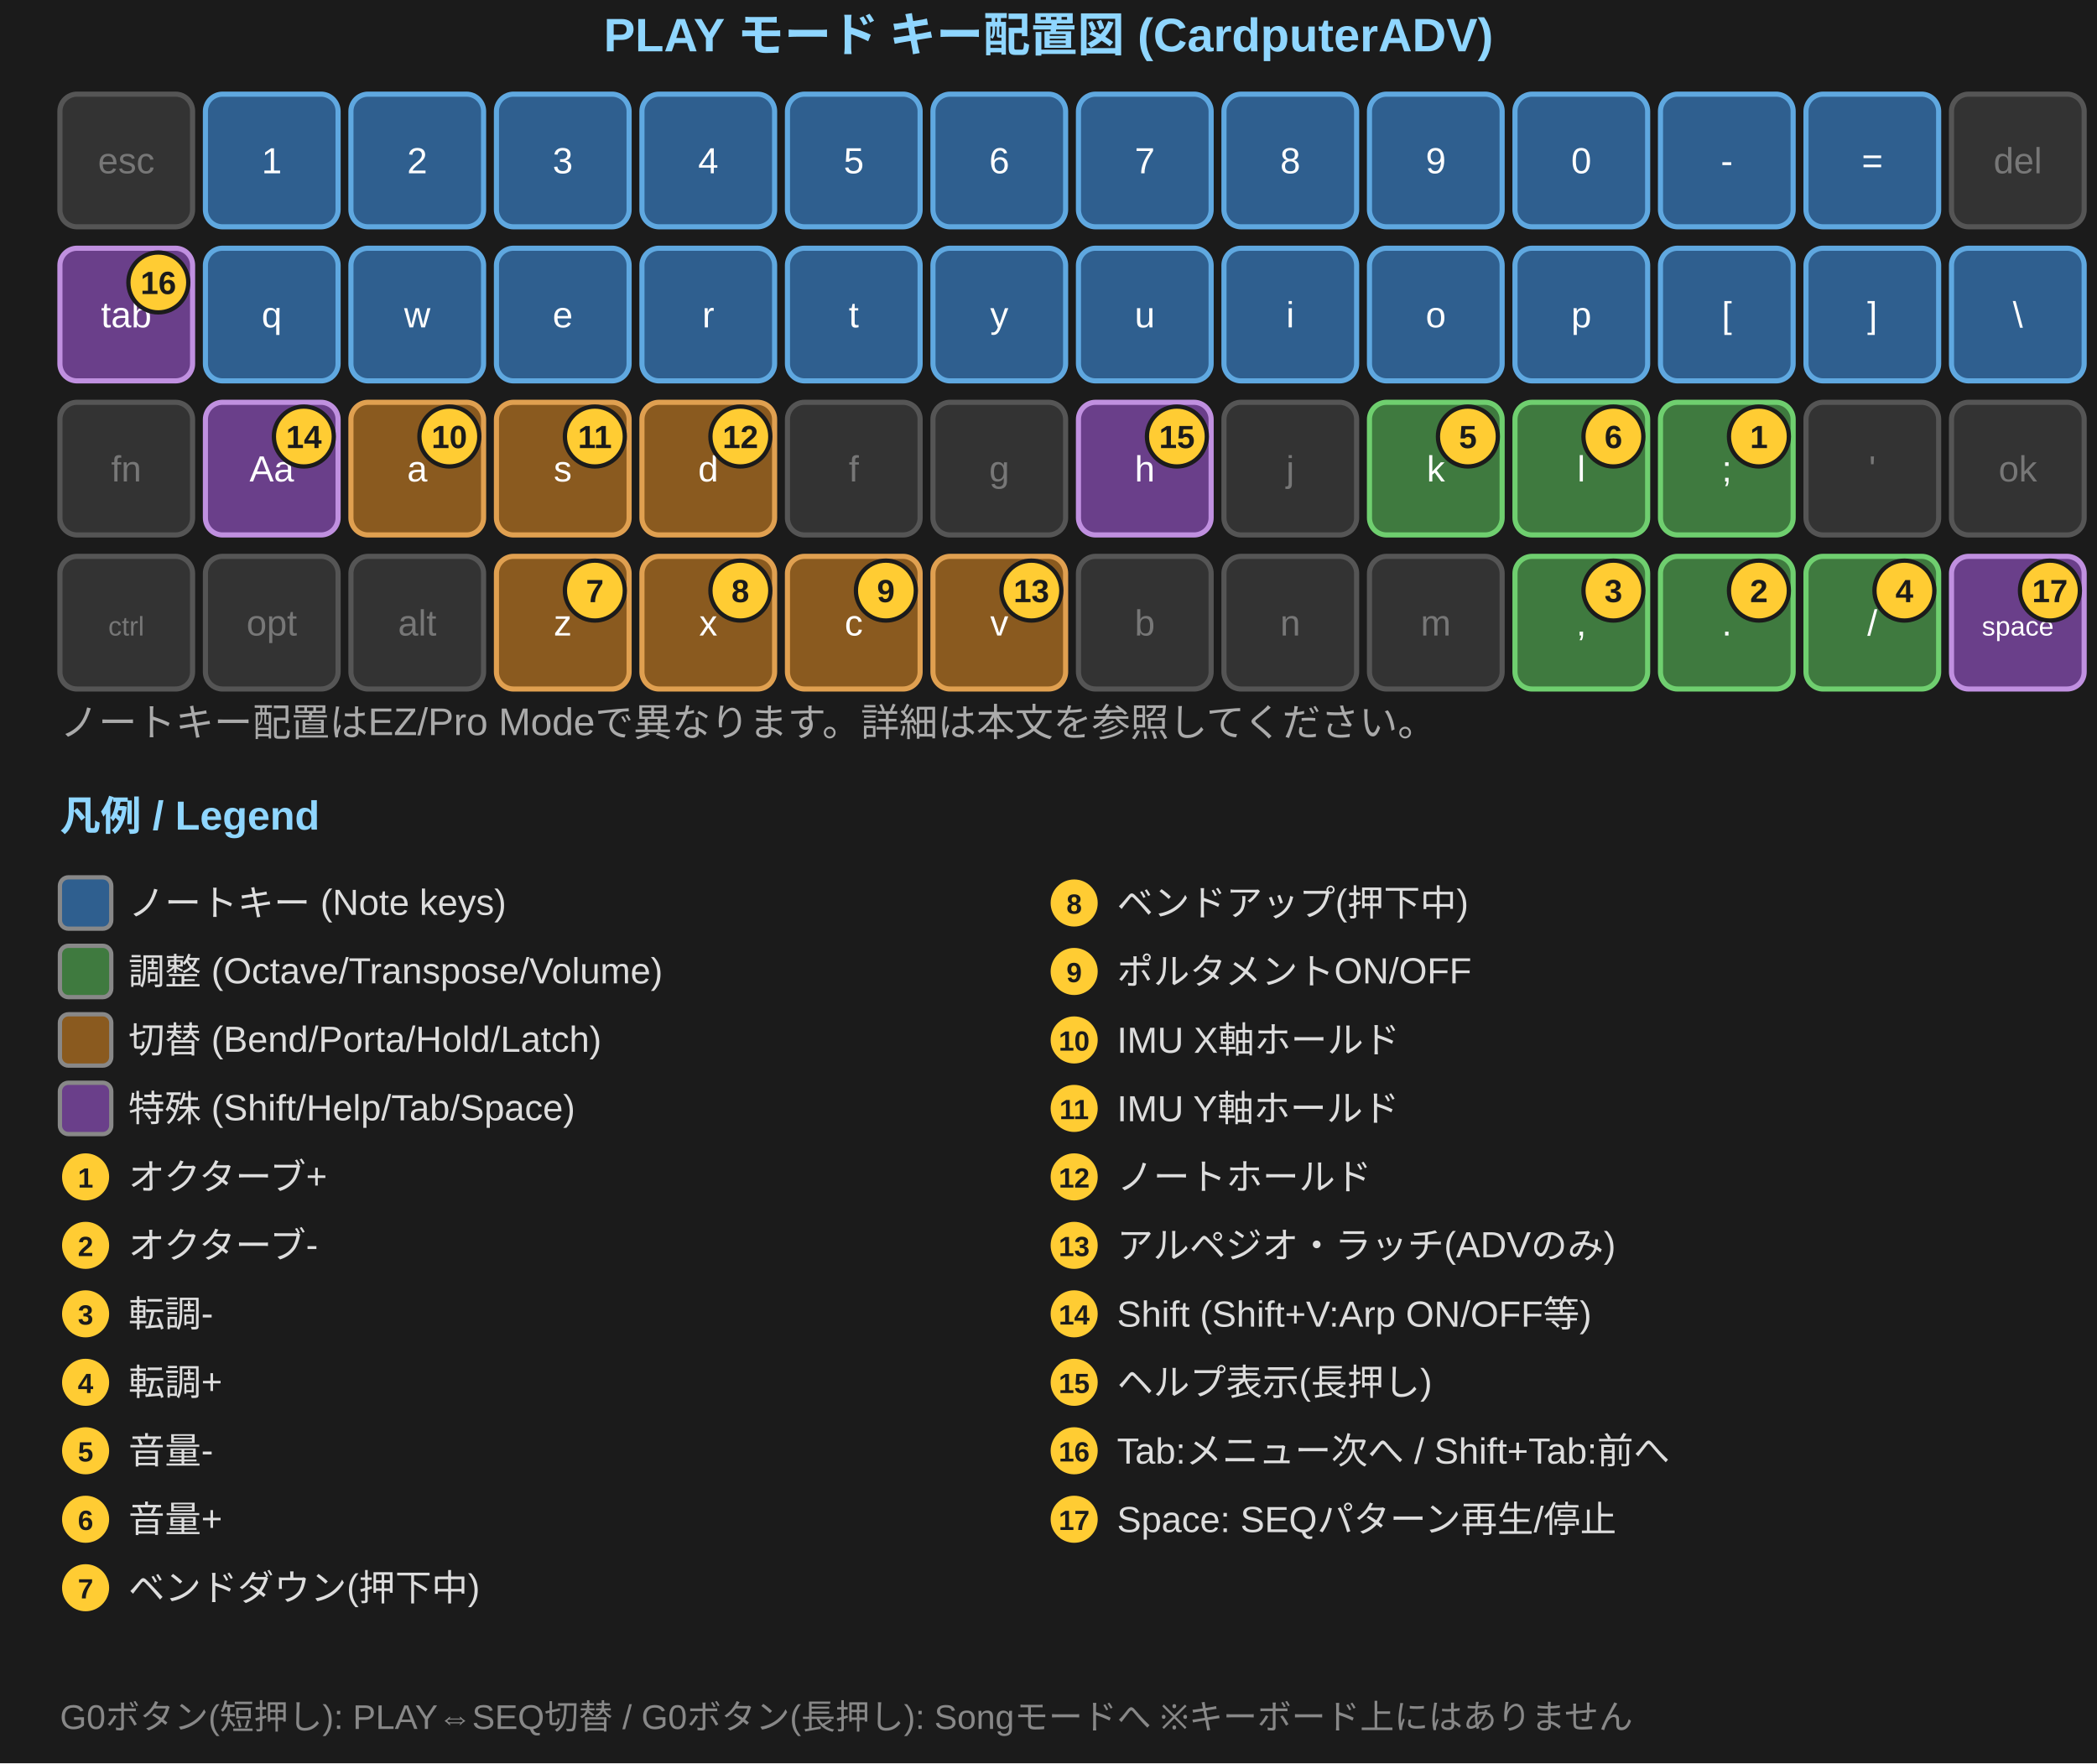
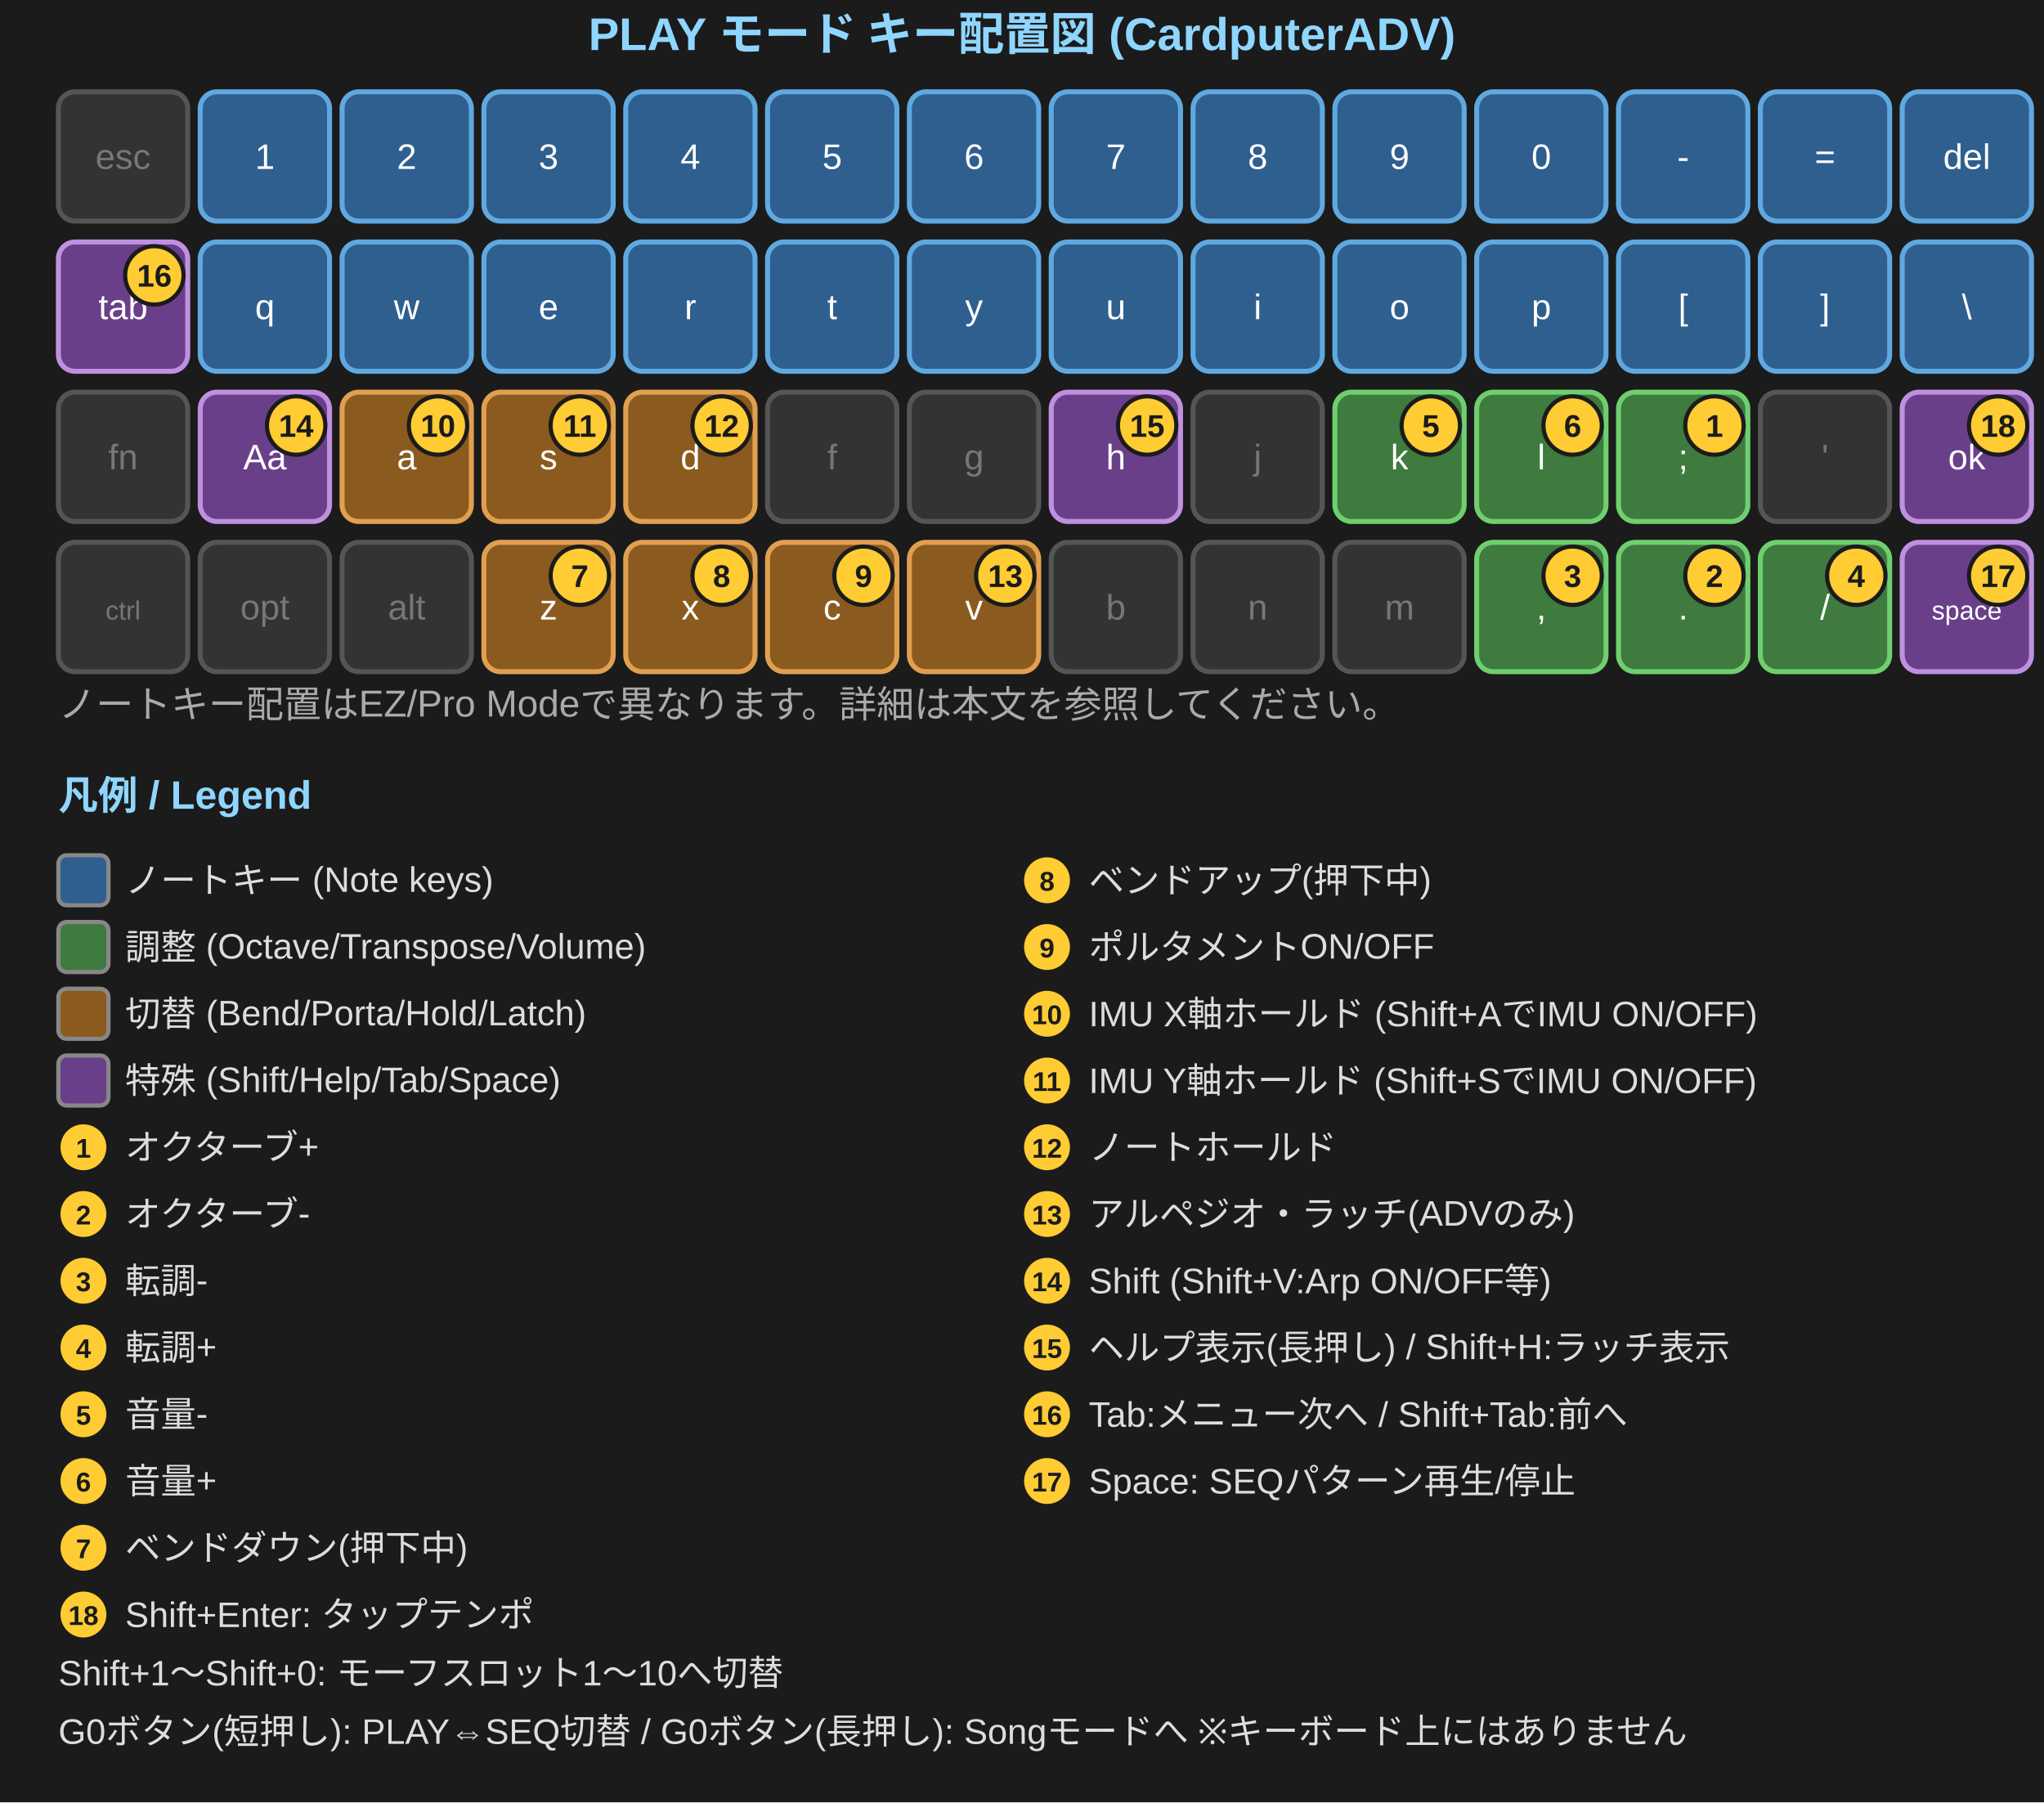
- <svg xmlns="http://www.w3.org/2000/svg" width="490" height="412" viewBox="0 0 490 412" font-family="Verdana, Arial, sans-serif">
-   <rect x="0" y="0" width="490" height="412" fill="#1b1b1b" />
+ <svg xmlns="http://www.w3.org/2000/svg" width="490" height="432" viewBox="0 0 490 432" font-family="Verdana, Arial, sans-serif">
+   <rect x="0" y="0" width="490" height="432" fill="#1b1b1b" />
  <text x="245.0" y="12" text-anchor="middle" font-size="11" fill="#8fd6ff" font-weight="bold">PLAY モード キー配置図 (CardputerADV)</text>
  <rect x="14.0" y="22" width="31.0" height="31" rx="4" fill="#333333" stroke="#555555" stroke-width="1.2" />
  <text x="29.5" y="40.5" text-anchor="middle" font-size="8.5" fill="#777777">esc</text>
  <rect x="48.0" y="22" width="31.0" height="31" rx="4" fill="#2f5f8f" stroke="#5fa8e0" stroke-width="1.2" />
  <text x="63.5" y="40.5" text-anchor="middle" font-size="8.5" fill="#ffffff">1</text>
  <rect x="82.0" y="22" width="31.0" height="31" rx="4" fill="#2f5f8f" stroke="#5fa8e0" stroke-width="1.2" />
  <text x="97.5" y="40.5" text-anchor="middle" font-size="8.5" fill="#ffffff">2</text>
  <rect x="116.0" y="22" width="31.0" height="31" rx="4" fill="#2f5f8f" stroke="#5fa8e0" stroke-width="1.2" />
  <text x="131.5" y="40.5" text-anchor="middle" font-size="8.5" fill="#ffffff">3</text>
  <rect x="150.0" y="22" width="31.0" height="31" rx="4" fill="#2f5f8f" stroke="#5fa8e0" stroke-width="1.2" />
  <text x="165.5" y="40.5" text-anchor="middle" font-size="8.5" fill="#ffffff">4</text>
  <rect x="184.0" y="22" width="31.0" height="31" rx="4" fill="#2f5f8f" stroke="#5fa8e0" stroke-width="1.2" />
  <text x="199.5" y="40.5" text-anchor="middle" font-size="8.5" fill="#ffffff">5</text>
  <rect x="218.0" y="22" width="31.0" height="31" rx="4" fill="#2f5f8f" stroke="#5fa8e0" stroke-width="1.2" />
  <text x="233.5" y="40.5" text-anchor="middle" font-size="8.5" fill="#ffffff">6</text>
  <rect x="252.0" y="22" width="31.0" height="31" rx="4" fill="#2f5f8f" stroke="#5fa8e0" stroke-width="1.2" />
  <text x="267.5" y="40.5" text-anchor="middle" font-size="8.5" fill="#ffffff">7</text>
  <rect x="286.0" y="22" width="31.0" height="31" rx="4" fill="#2f5f8f" stroke="#5fa8e0" stroke-width="1.2" />
  <text x="301.5" y="40.5" text-anchor="middle" font-size="8.5" fill="#ffffff">8</text>
  <rect x="320.0" y="22" width="31.0" height="31" rx="4" fill="#2f5f8f" stroke="#5fa8e0" stroke-width="1.2" />
  <text x="335.5" y="40.5" text-anchor="middle" font-size="8.5" fill="#ffffff">9</text>
  <rect x="354.0" y="22" width="31.0" height="31" rx="4" fill="#2f5f8f" stroke="#5fa8e0" stroke-width="1.2" />
  <text x="369.5" y="40.5" text-anchor="middle" font-size="8.5" fill="#ffffff">0</text>
  <rect x="388.0" y="22" width="31.0" height="31" rx="4" fill="#2f5f8f" stroke="#5fa8e0" stroke-width="1.2" />
  <text x="403.5" y="40.5" text-anchor="middle" font-size="8.5" fill="#ffffff">-</text>
  <rect x="422.0" y="22" width="31.0" height="31" rx="4" fill="#2f5f8f" stroke="#5fa8e0" stroke-width="1.2" />
  <text x="437.5" y="40.5" text-anchor="middle" font-size="8.5" fill="#ffffff">=</text>
-   <rect x="456.0" y="22" width="31.0" height="31" rx="4" fill="#333333" stroke="#555555" stroke-width="1.2" />
-   <text x="471.5" y="40.5" text-anchor="middle" font-size="8.5" fill="#777777">del</text>
+   <rect x="456.0" y="22" width="31.0" height="31" rx="4" fill="#2f5f8f" stroke="#5fa8e0" stroke-width="1.2" />
+   <text x="471.5" y="40.5" text-anchor="middle" font-size="8.5" fill="#ffffff">del</text>
  <rect x="14.0" y="58" width="31.0" height="31" rx="4" fill="#6a3f8a" stroke="#c090e0" stroke-width="1.2" />
  <text x="29.5" y="76.5" text-anchor="middle" font-size="8.5" fill="#ffffff">tab</text>
  <circle cx="37.0" cy="66.0" r="7" fill="#ffcc33" stroke="#1b1b1b" stroke-width="1" />
  <text x="37.0" y="68.7" text-anchor="middle" font-size="7.5" fill="#1b1b1b" font-weight="bold">16</text>
  <rect x="48.0" y="58" width="31.0" height="31" rx="4" fill="#2f5f8f" stroke="#5fa8e0" stroke-width="1.2" />
  <text x="63.5" y="76.5" text-anchor="middle" font-size="8.5" fill="#ffffff">q</text>
  <rect x="82.0" y="58" width="31.0" height="31" rx="4" fill="#2f5f8f" stroke="#5fa8e0" stroke-width="1.2" />
  <text x="97.5" y="76.5" text-anchor="middle" font-size="8.5" fill="#ffffff">w</text>
  <rect x="116.0" y="58" width="31.0" height="31" rx="4" fill="#2f5f8f" stroke="#5fa8e0" stroke-width="1.2" />
  <text x="131.5" y="76.5" text-anchor="middle" font-size="8.5" fill="#ffffff">e</text>
  <rect x="150.0" y="58" width="31.0" height="31" rx="4" fill="#2f5f8f" stroke="#5fa8e0" stroke-width="1.2" />
  <text x="165.5" y="76.5" text-anchor="middle" font-size="8.5" fill="#ffffff">r</text>
  <rect x="184.0" y="58" width="31.0" height="31" rx="4" fill="#2f5f8f" stroke="#5fa8e0" stroke-width="1.2" />
  <text x="199.5" y="76.5" text-anchor="middle" font-size="8.5" fill="#ffffff">t</text>
  <rect x="218.0" y="58" width="31.0" height="31" rx="4" fill="#2f5f8f" stroke="#5fa8e0" stroke-width="1.2" />
  <text x="233.5" y="76.5" text-anchor="middle" font-size="8.5" fill="#ffffff">y</text>
  <rect x="252.0" y="58" width="31.0" height="31" rx="4" fill="#2f5f8f" stroke="#5fa8e0" stroke-width="1.2" />
  <text x="267.5" y="76.5" text-anchor="middle" font-size="8.5" fill="#ffffff">u</text>
  <rect x="286.0" y="58" width="31.0" height="31" rx="4" fill="#2f5f8f" stroke="#5fa8e0" stroke-width="1.2" />
  <text x="301.5" y="76.5" text-anchor="middle" font-size="8.5" fill="#ffffff">i</text>
  <rect x="320.0" y="58" width="31.0" height="31" rx="4" fill="#2f5f8f" stroke="#5fa8e0" stroke-width="1.2" />
  <text x="335.5" y="76.5" text-anchor="middle" font-size="8.5" fill="#ffffff">o</text>
  <rect x="354.0" y="58" width="31.0" height="31" rx="4" fill="#2f5f8f" stroke="#5fa8e0" stroke-width="1.2" />
  <text x="369.5" y="76.5" text-anchor="middle" font-size="8.5" fill="#ffffff">p</text>
  <rect x="388.0" y="58" width="31.0" height="31" rx="4" fill="#2f5f8f" stroke="#5fa8e0" stroke-width="1.2" />
  <text x="403.5" y="76.5" text-anchor="middle" font-size="8.5" fill="#ffffff">[</text>
  <rect x="422.0" y="58" width="31.0" height="31" rx="4" fill="#2f5f8f" stroke="#5fa8e0" stroke-width="1.2" />
  <text x="437.5" y="76.5" text-anchor="middle" font-size="8.5" fill="#ffffff">]</text>
  <rect x="456.0" y="58" width="31.0" height="31" rx="4" fill="#2f5f8f" stroke="#5fa8e0" stroke-width="1.2" />
  <text x="471.5" y="76.5" text-anchor="middle" font-size="8.5" fill="#ffffff">\</text>
  <rect x="14.0" y="94" width="31.0" height="31" rx="4" fill="#333333" stroke="#555555" stroke-width="1.2" />
  <text x="29.5" y="112.5" text-anchor="middle" font-size="8.5" fill="#777777">fn</text>
  <rect x="48.0" y="94" width="31.0" height="31" rx="4" fill="#6a3f8a" stroke="#c090e0" stroke-width="1.2" />
  <text x="63.5" y="112.5" text-anchor="middle" font-size="8.5" fill="#ffffff">Aa</text>
  <circle cx="71.0" cy="102.0" r="7" fill="#ffcc33" stroke="#1b1b1b" stroke-width="1" />
  <text x="71.0" y="104.7" text-anchor="middle" font-size="7.5" fill="#1b1b1b" font-weight="bold">14</text>
  <rect x="82.0" y="94" width="31.0" height="31" rx="4" fill="#8a5a1f" stroke="#e0a050" stroke-width="1.2" />
  <text x="97.5" y="112.5" text-anchor="middle" font-size="8.5" fill="#ffffff">a</text>
  <circle cx="105.0" cy="102.0" r="7" fill="#ffcc33" stroke="#1b1b1b" stroke-width="1" />
  <text x="105.0" y="104.7" text-anchor="middle" font-size="7.5" fill="#1b1b1b" font-weight="bold">10</text>
  <rect x="116.0" y="94" width="31.0" height="31" rx="4" fill="#8a5a1f" stroke="#e0a050" stroke-width="1.2" />
  <text x="131.5" y="112.5" text-anchor="middle" font-size="8.5" fill="#ffffff">s</text>
  <circle cx="139.0" cy="102.0" r="7" fill="#ffcc33" stroke="#1b1b1b" stroke-width="1" />
  <text x="139.0" y="104.7" text-anchor="middle" font-size="7.5" fill="#1b1b1b" font-weight="bold">11</text>
  <rect x="150.0" y="94" width="31.0" height="31" rx="4" fill="#8a5a1f" stroke="#e0a050" stroke-width="1.2" />
  <text x="165.5" y="112.5" text-anchor="middle" font-size="8.5" fill="#ffffff">d</text>
  <circle cx="173.0" cy="102.0" r="7" fill="#ffcc33" stroke="#1b1b1b" stroke-width="1" />
  <text x="173.0" y="104.7" text-anchor="middle" font-size="7.5" fill="#1b1b1b" font-weight="bold">12</text>
  <rect x="184.0" y="94" width="31.0" height="31" rx="4" fill="#333333" stroke="#555555" stroke-width="1.2" />
  <text x="199.5" y="112.5" text-anchor="middle" font-size="8.5" fill="#777777">f</text>
  <rect x="218.0" y="94" width="31.0" height="31" rx="4" fill="#333333" stroke="#555555" stroke-width="1.2" />
  <text x="233.5" y="112.5" text-anchor="middle" font-size="8.5" fill="#777777">g</text>
  <rect x="252.0" y="94" width="31.0" height="31" rx="4" fill="#6a3f8a" stroke="#c090e0" stroke-width="1.2" />
  <text x="267.5" y="112.5" text-anchor="middle" font-size="8.5" fill="#ffffff">h</text>
  <circle cx="275.0" cy="102.0" r="7" fill="#ffcc33" stroke="#1b1b1b" stroke-width="1" />
  <text x="275.0" y="104.7" text-anchor="middle" font-size="7.5" fill="#1b1b1b" font-weight="bold">15</text>
  <rect x="286.0" y="94" width="31.0" height="31" rx="4" fill="#333333" stroke="#555555" stroke-width="1.2" />
  <text x="301.5" y="112.5" text-anchor="middle" font-size="8.5" fill="#777777">j</text>
  <rect x="320.0" y="94" width="31.0" height="31" rx="4" fill="#3f7a3f" stroke="#6fcf6f" stroke-width="1.2" />
  <text x="335.5" y="112.5" text-anchor="middle" font-size="8.5" fill="#ffffff">k</text>
  <circle cx="343.0" cy="102.0" r="7" fill="#ffcc33" stroke="#1b1b1b" stroke-width="1" />
  <text x="343.0" y="104.7" text-anchor="middle" font-size="7.5" fill="#1b1b1b" font-weight="bold">5</text>
  <rect x="354.0" y="94" width="31.0" height="31" rx="4" fill="#3f7a3f" stroke="#6fcf6f" stroke-width="1.2" />
  <text x="369.5" y="112.5" text-anchor="middle" font-size="8.5" fill="#ffffff">l</text>
  <circle cx="377.0" cy="102.0" r="7" fill="#ffcc33" stroke="#1b1b1b" stroke-width="1" />
  <text x="377.0" y="104.7" text-anchor="middle" font-size="7.5" fill="#1b1b1b" font-weight="bold">6</text>
  <rect x="388.0" y="94" width="31.0" height="31" rx="4" fill="#3f7a3f" stroke="#6fcf6f" stroke-width="1.2" />
  <text x="403.5" y="112.5" text-anchor="middle" font-size="8.5" fill="#ffffff">;</text>
  <circle cx="411.0" cy="102.0" r="7" fill="#ffcc33" stroke="#1b1b1b" stroke-width="1" />
  <text x="411.0" y="104.7" text-anchor="middle" font-size="7.5" fill="#1b1b1b" font-weight="bold">1</text>
  <rect x="422.0" y="94" width="31.0" height="31" rx="4" fill="#333333" stroke="#555555" stroke-width="1.2" />
  <text x="437.5" y="112.5" text-anchor="middle" font-size="8.5" fill="#777777">'</text>
-   <rect x="456.0" y="94" width="31.0" height="31" rx="4" fill="#333333" stroke="#555555" stroke-width="1.2" />
-   <text x="471.5" y="112.5" text-anchor="middle" font-size="8.5" fill="#777777">ok</text>
+   <rect x="456.0" y="94" width="31.0" height="31" rx="4" fill="#6a3f8a" stroke="#c090e0" stroke-width="1.2" />
+   <text x="471.5" y="112.5" text-anchor="middle" font-size="8.5" fill="#ffffff">ok</text>
+   <circle cx="479.0" cy="102.0" r="7" fill="#ffcc33" stroke="#1b1b1b" stroke-width="1" />
+   <text x="479.0" y="104.7" text-anchor="middle" font-size="7.5" fill="#1b1b1b" font-weight="bold">18</text>
  <rect x="14.0" y="130" width="31.0" height="31" rx="4" fill="#333333" stroke="#555555" stroke-width="1.2" />
  <text x="29.5" y="148.5" text-anchor="middle" font-size="6.3" fill="#777777">ctrl</text>
  <rect x="48.0" y="130" width="31.0" height="31" rx="4" fill="#333333" stroke="#555555" stroke-width="1.2" />
  <text x="63.5" y="148.5" text-anchor="middle" font-size="8.5" fill="#777777">opt</text>
  <rect x="82.0" y="130" width="31.0" height="31" rx="4" fill="#333333" stroke="#555555" stroke-width="1.2" />
  <text x="97.5" y="148.5" text-anchor="middle" font-size="8.5" fill="#777777">alt</text>
  <rect x="116.0" y="130" width="31.0" height="31" rx="4" fill="#8a5a1f" stroke="#e0a050" stroke-width="1.2" />
  <text x="131.5" y="148.5" text-anchor="middle" font-size="8.5" fill="#ffffff">z</text>
  <circle cx="139.0" cy="138.0" r="7" fill="#ffcc33" stroke="#1b1b1b" stroke-width="1" />
  <text x="139.0" y="140.7" text-anchor="middle" font-size="7.5" fill="#1b1b1b" font-weight="bold">7</text>
  <rect x="150.0" y="130" width="31.0" height="31" rx="4" fill="#8a5a1f" stroke="#e0a050" stroke-width="1.2" />
  <text x="165.5" y="148.5" text-anchor="middle" font-size="8.5" fill="#ffffff">x</text>
  <circle cx="173.0" cy="138.0" r="7" fill="#ffcc33" stroke="#1b1b1b" stroke-width="1" />
  <text x="173.0" y="140.7" text-anchor="middle" font-size="7.5" fill="#1b1b1b" font-weight="bold">8</text>
  <rect x="184.0" y="130" width="31.0" height="31" rx="4" fill="#8a5a1f" stroke="#e0a050" stroke-width="1.2" />
  <text x="199.5" y="148.5" text-anchor="middle" font-size="8.5" fill="#ffffff">c</text>
  <circle cx="207.0" cy="138.0" r="7" fill="#ffcc33" stroke="#1b1b1b" stroke-width="1" />
  <text x="207.0" y="140.7" text-anchor="middle" font-size="7.5" fill="#1b1b1b" font-weight="bold">9</text>
  <rect x="218.0" y="130" width="31.0" height="31" rx="4" fill="#8a5a1f" stroke="#e0a050" stroke-width="1.2" />
  <text x="233.5" y="148.5" text-anchor="middle" font-size="8.5" fill="#ffffff">v</text>
  <circle cx="241.0" cy="138.0" r="7" fill="#ffcc33" stroke="#1b1b1b" stroke-width="1" />
  <text x="241.0" y="140.7" text-anchor="middle" font-size="7.5" fill="#1b1b1b" font-weight="bold">13</text>
  <rect x="252.0" y="130" width="31.0" height="31" rx="4" fill="#333333" stroke="#555555" stroke-width="1.2" />
  <text x="267.5" y="148.5" text-anchor="middle" font-size="8.5" fill="#777777">b</text>
  <rect x="286.0" y="130" width="31.0" height="31" rx="4" fill="#333333" stroke="#555555" stroke-width="1.2" />
  <text x="301.5" y="148.5" text-anchor="middle" font-size="8.5" fill="#777777">n</text>
  <rect x="320.0" y="130" width="31.0" height="31" rx="4" fill="#333333" stroke="#555555" stroke-width="1.2" />
  <text x="335.5" y="148.5" text-anchor="middle" font-size="8.5" fill="#777777">m</text>
  <rect x="354.0" y="130" width="31.0" height="31" rx="4" fill="#3f7a3f" stroke="#6fcf6f" stroke-width="1.2" />
  <text x="369.5" y="148.5" text-anchor="middle" font-size="8.5" fill="#ffffff">,</text>
  <circle cx="377.0" cy="138.0" r="7" fill="#ffcc33" stroke="#1b1b1b" stroke-width="1" />
  <text x="377.0" y="140.7" text-anchor="middle" font-size="7.5" fill="#1b1b1b" font-weight="bold">3</text>
  <rect x="388.0" y="130" width="31.0" height="31" rx="4" fill="#3f7a3f" stroke="#6fcf6f" stroke-width="1.2" />
  <text x="403.5" y="148.5" text-anchor="middle" font-size="8.5" fill="#ffffff">.</text>
  <circle cx="411.0" cy="138.0" r="7" fill="#ffcc33" stroke="#1b1b1b" stroke-width="1" />
  <text x="411.0" y="140.7" text-anchor="middle" font-size="7.5" fill="#1b1b1b" font-weight="bold">2</text>
  <rect x="422.0" y="130" width="31.0" height="31" rx="4" fill="#3f7a3f" stroke="#6fcf6f" stroke-width="1.2" />
  <text x="437.5" y="148.5" text-anchor="middle" font-size="8.5" fill="#ffffff">/</text>
  <circle cx="445.0" cy="138.0" r="7" fill="#ffcc33" stroke="#1b1b1b" stroke-width="1" />
  <text x="445.0" y="140.7" text-anchor="middle" font-size="7.5" fill="#1b1b1b" font-weight="bold">4</text>
  <rect x="456.0" y="130" width="31.0" height="31" rx="4" fill="#6a3f8a" stroke="#c090e0" stroke-width="1.2" />
  <text x="471.5" y="148.5" text-anchor="middle" font-size="6.3" fill="#ffffff">space</text>
  <circle cx="479.0" cy="138.0" r="7" fill="#ffcc33" stroke="#1b1b1b" stroke-width="1" />
  <text x="479.0" y="140.7" text-anchor="middle" font-size="7.5" fill="#1b1b1b" font-weight="bold">17</text>
  <text x="14" y="172" font-size="9" fill="#aaaaaa">ノートキー配置はEZ/Pro Modeで異なります。詳細は本文を参照してください。</text>
  <text x="14" y="194" font-size="9.5" fill="#8fd6ff" font-weight="bold">凡例 / Legend</text>
  <rect x="14.0" y="205" width="12" height="12" rx="2" fill="#2f5f8f" stroke="#888" stroke-width="1" />
  <text x="30.0" y="214" font-size="8.5" fill="#dddddd">ノートキー (Note keys)</text>
  <rect x="14.0" y="221" width="12" height="12" rx="2" fill="#3f7a3f" stroke="#888" stroke-width="1" />
  <text x="30.0" y="230" font-size="8.5" fill="#dddddd">調整 (Octave/Transpose/Volume)</text>
  <rect x="14.0" y="237" width="12" height="12" rx="2" fill="#8a5a1f" stroke="#888" stroke-width="1" />
  <text x="30.0" y="246" font-size="8.5" fill="#dddddd">切替 (Bend/Porta/Hold/Latch)</text>
  <rect x="14.0" y="253" width="12" height="12" rx="2" fill="#6a3f8a" stroke="#888" stroke-width="1" />
  <text x="30.0" y="262" font-size="8.5" fill="#dddddd">特殊 (Shift/Help/Tab/Space)</text>
  <circle cx="20.0" cy="275" r="6" fill="#ffcc33" stroke="#1b1b1b" stroke-width="1" />
  <text x="20.0" y="277.5" text-anchor="middle" font-size="6.5" fill="#1b1b1b" font-weight="bold">1</text>
  <text x="30.0" y="278" font-size="8.5" fill="#dddddd">オクターブ+</text>
  <circle cx="20.0" cy="291" r="6" fill="#ffcc33" stroke="#1b1b1b" stroke-width="1" />
  <text x="20.0" y="293.5" text-anchor="middle" font-size="6.5" fill="#1b1b1b" font-weight="bold">2</text>
  <text x="30.0" y="294" font-size="8.5" fill="#dddddd">オクターブ-</text>
  <circle cx="20.0" cy="307" r="6" fill="#ffcc33" stroke="#1b1b1b" stroke-width="1" />
  <text x="20.0" y="309.5" text-anchor="middle" font-size="6.5" fill="#1b1b1b" font-weight="bold">3</text>
  <text x="30.0" y="310" font-size="8.5" fill="#dddddd">転調-</text>
  <circle cx="20.0" cy="323" r="6" fill="#ffcc33" stroke="#1b1b1b" stroke-width="1" />
  <text x="20.0" y="325.5" text-anchor="middle" font-size="6.5" fill="#1b1b1b" font-weight="bold">4</text>
  <text x="30.0" y="326" font-size="8.5" fill="#dddddd">転調+</text>
  <circle cx="20.0" cy="339" r="6" fill="#ffcc33" stroke="#1b1b1b" stroke-width="1" />
  <text x="20.0" y="341.5" text-anchor="middle" font-size="6.5" fill="#1b1b1b" font-weight="bold">5</text>
  <text x="30.0" y="342" font-size="8.5" fill="#dddddd">音量-</text>
  <circle cx="20.0" cy="355" r="6" fill="#ffcc33" stroke="#1b1b1b" stroke-width="1" />
  <text x="20.0" y="357.5" text-anchor="middle" font-size="6.5" fill="#1b1b1b" font-weight="bold">6</text>
  <text x="30.0" y="358" font-size="8.5" fill="#dddddd">音量+</text>
  <circle cx="20.0" cy="371" r="6" fill="#ffcc33" stroke="#1b1b1b" stroke-width="1" />
  <text x="20.0" y="373.5" text-anchor="middle" font-size="6.5" fill="#1b1b1b" font-weight="bold">7</text>
  <text x="30.0" y="374" font-size="8.5" fill="#dddddd">ベンドダウン(押下中)</text>
+   <circle cx="20.0" cy="387" r="6" fill="#ffcc33" stroke="#1b1b1b" stroke-width="1" />
+   <text x="20.0" y="389.5" text-anchor="middle" font-size="6.5" fill="#1b1b1b" font-weight="bold">18</text>
+   <text x="30.0" y="390" font-size="8.5" fill="#dddddd">Shift+Enter: タップテンポ</text>
  <circle cx="251.0" cy="211" r="6" fill="#ffcc33" stroke="#1b1b1b" stroke-width="1" />
  <text x="251.0" y="213.5" text-anchor="middle" font-size="6.5" fill="#1b1b1b" font-weight="bold">8</text>
  <text x="261.0" y="214" font-size="8.5" fill="#dddddd">ベンドアップ(押下中)</text>
  <circle cx="251.0" cy="227" r="6" fill="#ffcc33" stroke="#1b1b1b" stroke-width="1" />
  <text x="251.0" y="229.5" text-anchor="middle" font-size="6.5" fill="#1b1b1b" font-weight="bold">9</text>
  <text x="261.0" y="230" font-size="8.5" fill="#dddddd">ポルタメントON/OFF</text>
  <circle cx="251.0" cy="243" r="6" fill="#ffcc33" stroke="#1b1b1b" stroke-width="1" />
  <text x="251.0" y="245.5" text-anchor="middle" font-size="6.5" fill="#1b1b1b" font-weight="bold">10</text>
-   <text x="261.0" y="246" font-size="8.5" fill="#dddddd">IMU X軸ホールド</text>
+   <text x="261.0" y="246" font-size="8.5" fill="#dddddd">IMU X軸ホールド (Shift+AでIMU ON/OFF)</text>
  <circle cx="251.0" cy="259" r="6" fill="#ffcc33" stroke="#1b1b1b" stroke-width="1" />
  <text x="251.0" y="261.5" text-anchor="middle" font-size="6.5" fill="#1b1b1b" font-weight="bold">11</text>
-   <text x="261.0" y="262" font-size="8.5" fill="#dddddd">IMU Y軸ホールド</text>
+   <text x="261.0" y="262" font-size="8.5" fill="#dddddd">IMU Y軸ホールド (Shift+SでIMU ON/OFF)</text>
  <circle cx="251.0" cy="275" r="6" fill="#ffcc33" stroke="#1b1b1b" stroke-width="1" />
  <text x="251.0" y="277.5" text-anchor="middle" font-size="6.5" fill="#1b1b1b" font-weight="bold">12</text>
  <text x="261.0" y="278" font-size="8.5" fill="#dddddd">ノートホールド</text>
  <circle cx="251.0" cy="291" r="6" fill="#ffcc33" stroke="#1b1b1b" stroke-width="1" />
  <text x="251.0" y="293.5" text-anchor="middle" font-size="6.5" fill="#1b1b1b" font-weight="bold">13</text>
  <text x="261.0" y="294" font-size="8.5" fill="#dddddd">アルペジオ・ラッチ(ADVのみ)</text>
  <circle cx="251.0" cy="307" r="6" fill="#ffcc33" stroke="#1b1b1b" stroke-width="1" />
  <text x="251.0" y="309.5" text-anchor="middle" font-size="6.5" fill="#1b1b1b" font-weight="bold">14</text>
  <text x="261.0" y="310" font-size="8.5" fill="#dddddd">Shift (Shift+V:Arp ON/OFF等)</text>
  <circle cx="251.0" cy="323" r="6" fill="#ffcc33" stroke="#1b1b1b" stroke-width="1" />
  <text x="251.0" y="325.5" text-anchor="middle" font-size="6.5" fill="#1b1b1b" font-weight="bold">15</text>
-   <text x="261.0" y="326" font-size="8.5" fill="#dddddd">ヘルプ表示(長押し)</text>
+   <text x="261.0" y="326" font-size="8.5" fill="#dddddd">ヘルプ表示(長押し) / Shift+H:ラッチ表示</text>
  <circle cx="251.0" cy="339" r="6" fill="#ffcc33" stroke="#1b1b1b" stroke-width="1" />
  <text x="251.0" y="341.5" text-anchor="middle" font-size="6.5" fill="#1b1b1b" font-weight="bold">16</text>
  <text x="261.0" y="342" font-size="8.5" fill="#dddddd">Tab:メニュー次へ / Shift+Tab:前へ</text>
  <circle cx="251.0" cy="355" r="6" fill="#ffcc33" stroke="#1b1b1b" stroke-width="1" />
  <text x="251.0" y="357.5" text-anchor="middle" font-size="6.5" fill="#1b1b1b" font-weight="bold">17</text>
  <text x="261.0" y="358" font-size="8.5" fill="#dddddd">Space: SEQパターン再生/停止</text>
-   <text x="14" y="404" font-size="8" fill="#888888">G0ボタン(短押し): PLAY⇔SEQ切替 / G0ボタン(長押し): Songモードへ ※キーボード上にはありません</text>
+   <text x="14" y="404" font-size="8.5" fill="#dddddd">Shift+1〜Shift+0: モーフスロット1〜10へ切替</text>
+   <text x="14" y="418" font-size="8.5" fill="#dddddd">G0ボタン(短押し): PLAY⇔SEQ切替 / G0ボタン(長押し): Songモードへ ※キーボード上にはありません</text>
</svg>
